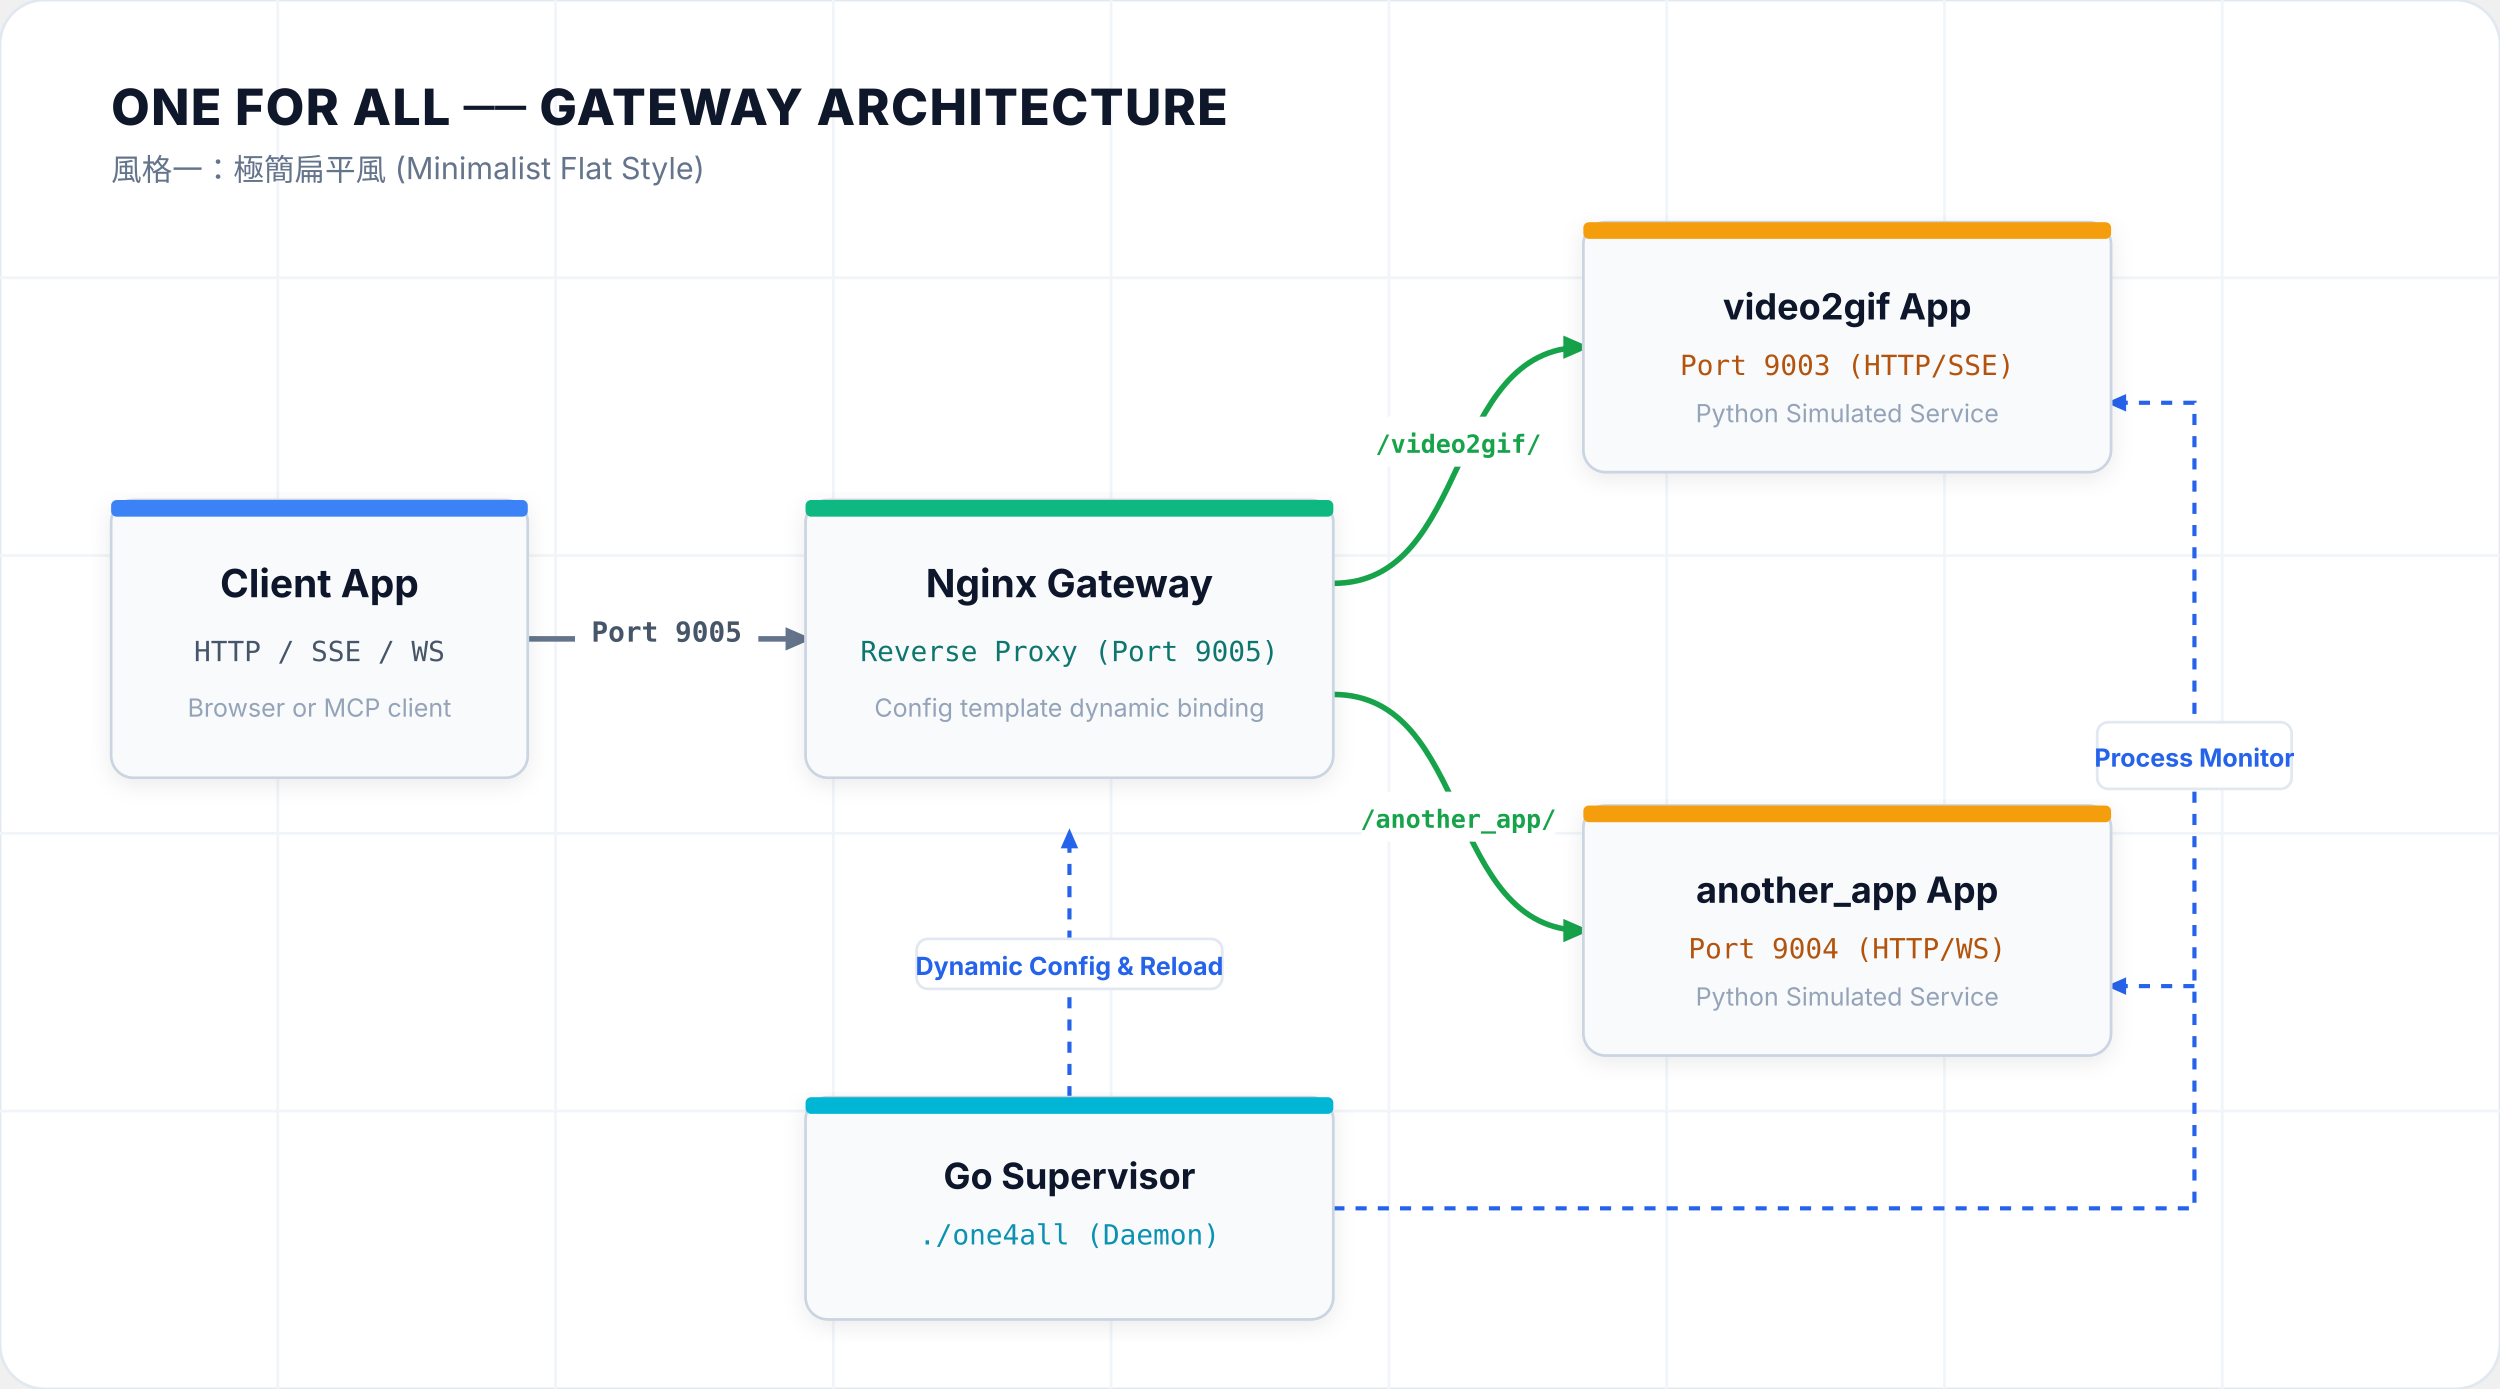
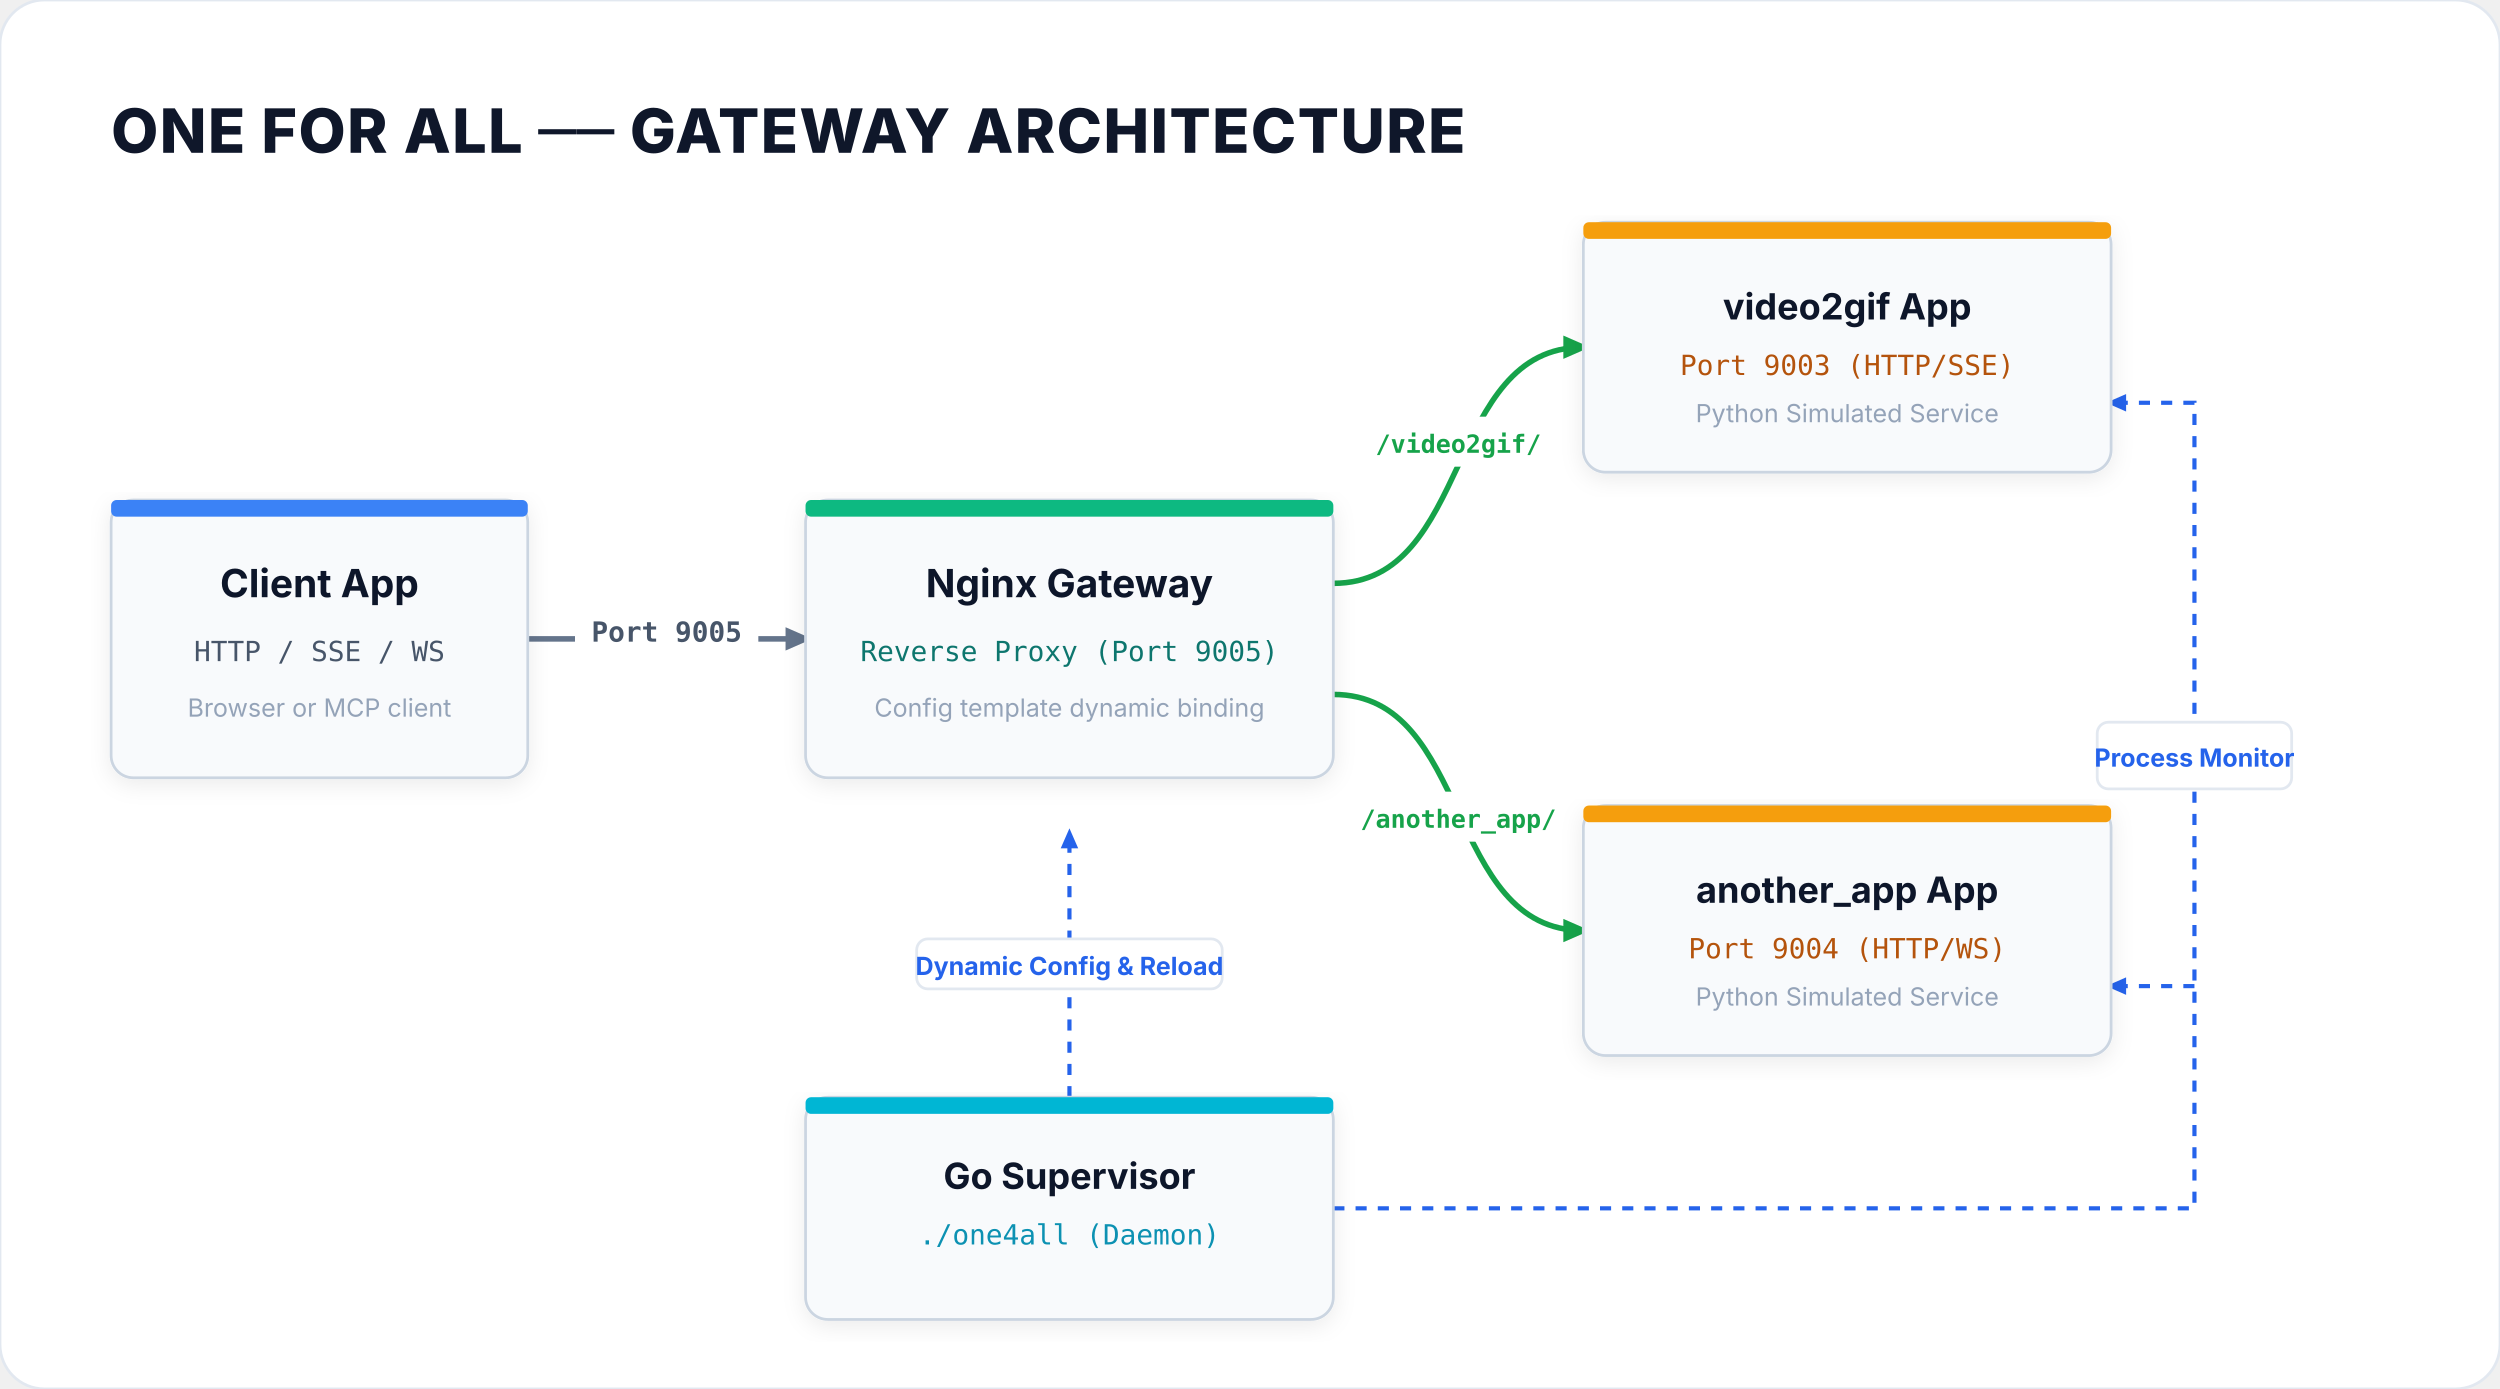
<svg xmlns="http://www.w3.org/2000/svg" viewBox="0 0 900 500" width="100%" height="100%">
  <defs>
    <filter id="flat-shadow" x="-5%" y="-5%" width="110%" height="115%">
      <feDropShadow dx="0" dy="2" stdDeviation="4" flood-color="#0f172a" flood-opacity="0.08" />
    </filter>
    <marker id="arrow" viewBox="0 0 10 10" refX="6" refY="5" markerWidth="6" markerHeight="6" orient="auto-start-reverse">
      <path d="M 0 1.5 L 8 5 L 0 8.5 z" fill="#64748b" />
    </marker>
    <marker id="arrow-blue" viewBox="0 0 10 10" refX="6" refY="5" markerWidth="6" markerHeight="6" orient="auto-start-reverse">
      <path d="M 0 1.5 L 8 5 L 0 8.5 z" fill="#2563eb" />
    </marker>
    <marker id="arrow-green" viewBox="0 0 10 10" refX="6" refY="5" markerWidth="6" markerHeight="6" orient="auto-start-reverse">
      <path d="M 0 1.5 L 8 5 L 0 8.5 z" fill="#16a34a" />
    </marker>
  </defs>
  <rect width="900" height="500" rx="16" fill="#ffffff" stroke="#e2e8f0" stroke-width="1" />
-   <path d="M 0 100 L 900 100 M 0 200 L 900 200 M 0 300 L 900 300 M 0 400 L 900 400 M 100 0 L 100 500 M 200 0 L 200 500 M 300 0 L 300 500 M 400 0 L 400 500 M 500 0 L 500 500 M 600 0 L 600 500 M 700 0 L 700 500 M 800 0 L 800 500" stroke="#f1f5f9" stroke-width="1" />
-   <text x="40" y="45" font-family="system-ui, -apple-system, sans-serif" font-size="18" font-weight="800" fill="#0f172a" letter-spacing="0.5">
+   <text x="40" y="55" font-family="system-ui, -apple-system, sans-serif" font-size="22" font-weight="800" fill="#0f172a" letter-spacing="0.5">
    ONE FOR ALL ── GATEWAY ARCHITECTURE
-   </text>
-   <text x="40" y="65" font-family="system-ui, -apple-system, sans-serif" font-size="11" fill="#64748b">
-     風格一：極簡扁平風 (Minimalist Flat Style)
  </text>
  <path d="M 190 230 L 290 230" fill="none" stroke="#64748b" stroke-width="2" marker-end="url(#arrow)" />
  <rect x="207" y="218" width="66" height="18" rx="4" fill="#ffffff" />
  <text x="240" y="231" font-family="monospace" font-size="10" font-weight="bold" fill="#475569" text-anchor="middle">Port 9005</text>
  <path d="M 480 210 C 530 210, 520 125, 570 125" fill="none" stroke="#16a34a" stroke-width="2" marker-end="url(#arrow-green)" />
  <rect x="490" y="150" width="70" height="18" rx="4" fill="#ffffff" />
  <text x="525" y="163" font-family="monospace" font-size="9" font-weight="bold" fill="#16a34a" text-anchor="middle">/video2gif/</text>
  <path d="M 480 250 C 530 250, 520 335, 570 335" fill="none" stroke="#16a34a" stroke-width="2" marker-end="url(#arrow-green)" />
  <rect x="490" y="285" width="70" height="18" rx="4" fill="#ffffff" />
  <text x="525" y="298" font-family="monospace" font-size="9" font-weight="bold" fill="#16a34a" text-anchor="middle">/another_app/</text>
  <path d="M 480 435 L 790 435 L 790 145 L 760 145" fill="none" stroke="#2563eb" stroke-width="1.5" stroke-dasharray="4 4" marker-end="url(#arrow-blue)" />
  <path d="M 790 355 L 760 355" fill="none" stroke="#2563eb" stroke-width="1.5" stroke-dasharray="4 4" marker-end="url(#arrow-blue)" />
  <rect x="755" y="260" width="70" height="24" rx="4" fill="#ffffff" stroke="#e2e8f0" stroke-width="1" />
  <text x="790" y="276" font-family="system-ui, -apple-system, sans-serif" font-size="9" font-weight="bold" fill="#2563eb" text-anchor="middle">Process Monitor</text>
  <path d="M 385 395 L 385 300" fill="none" stroke="#2563eb" stroke-width="1.5" stroke-dasharray="4 4" marker-end="url(#arrow-blue)" />
  <rect x="330" y="338" width="110" height="18" rx="4" fill="#ffffff" stroke="#e2e8f0" stroke-width="1" />
  <text x="385" y="351" font-family="system-ui, -apple-system, sans-serif" font-size="9" font-weight="bold" fill="#2563eb" text-anchor="middle">Dynamic Config &amp; Reload</text>
  <g filter="url(#flat-shadow)">
    <rect x="40" y="180" width="150" height="100" rx="8" fill="#f8fafc" stroke="#cbd5e1" stroke-width="1" />
    <rect x="40" y="180" width="150" height="6" rx="2" fill="#3b82f6" />
    <text x="115" y="215" font-family="system-ui, -apple-system, sans-serif" font-size="14" font-weight="700" fill="#0f172a" text-anchor="middle">Client App</text>
    <text x="115" y="238" font-family="monospace" font-size="10" fill="#475569" text-anchor="middle">HTTP / SSE / WS</text>
    <text x="115" y="258" font-family="system-ui, -apple-system, sans-serif" font-size="9" fill="#94a3b8" text-anchor="middle">Browser or MCP client</text>
  </g>
  <g filter="url(#flat-shadow)">
    <rect x="290" y="180" width="190" height="100" rx="8" fill="#f8fafc" stroke="#cbd5e1" stroke-width="1" />
    <rect x="290" y="180" width="190" height="6" rx="2" fill="#10b981" />
    <text x="385" y="215" font-family="system-ui, -apple-system, sans-serif" font-size="14" font-weight="700" fill="#0f172a" text-anchor="middle">Nginx Gateway</text>
    <text x="385" y="238" font-family="monospace" font-size="10" fill="#0f766e" text-anchor="middle">Reverse Proxy (Port 9005)</text>
    <text x="385" y="258" font-family="system-ui, -apple-system, sans-serif" font-size="9" fill="#94a3b8" text-anchor="middle">Config template dynamic binding</text>
  </g>
  <g filter="url(#flat-shadow)">
    <rect x="570" y="80" width="190" height="90" rx="8" fill="#f8fafc" stroke="#cbd5e1" stroke-width="1" />
    <rect x="570" y="80" width="190" height="6" rx="2" fill="#f59e0b" />
    <text x="665" y="115" font-family="system-ui, -apple-system, sans-serif" font-size="13" font-weight="700" fill="#0f172a" text-anchor="middle">video2gif App</text>
    <text x="665" y="135" font-family="monospace" font-size="10" fill="#b45309" text-anchor="middle">Port 9003 (HTTP/SSE)</text>
    <text x="665" y="152" font-family="system-ui, -apple-system, sans-serif" font-size="9" fill="#94a3b8" text-anchor="middle">Python Simulated Service</text>
  </g>
  <g filter="url(#flat-shadow)">
    <rect x="570" y="290" width="190" height="90" rx="8" fill="#f8fafc" stroke="#cbd5e1" stroke-width="1" />
    <rect x="570" y="290" width="190" height="6" rx="2" fill="#f59e0b" />
    <text x="665" y="325" font-family="system-ui, -apple-system, sans-serif" font-size="13" font-weight="700" fill="#0f172a" text-anchor="middle">another_app App</text>
    <text x="665" y="345" font-family="monospace" font-size="10" fill="#b45309" text-anchor="middle">Port 9004 (HTTP/WS)</text>
    <text x="665" y="362" font-family="system-ui, -apple-system, sans-serif" font-size="9" fill="#94a3b8" text-anchor="middle">Python Simulated Service</text>
  </g>
  <g filter="url(#flat-shadow)">
    <rect x="290" y="395" width="190" height="80" rx="8" fill="#f8fafc" stroke="#cbd5e1" stroke-width="1" />
    <rect x="290" y="395" width="190" height="6" rx="2" fill="#06b6d4" />
    <text x="385" y="428" font-family="system-ui, -apple-system, sans-serif" font-size="13" font-weight="700" fill="#0f172a" text-anchor="middle">Go Supervisor</text>
    <text x="385" y="448" font-family="monospace" font-size="10" fill="#0891b2" text-anchor="middle">./one4all (Daemon)</text>
  </g>
</svg>
